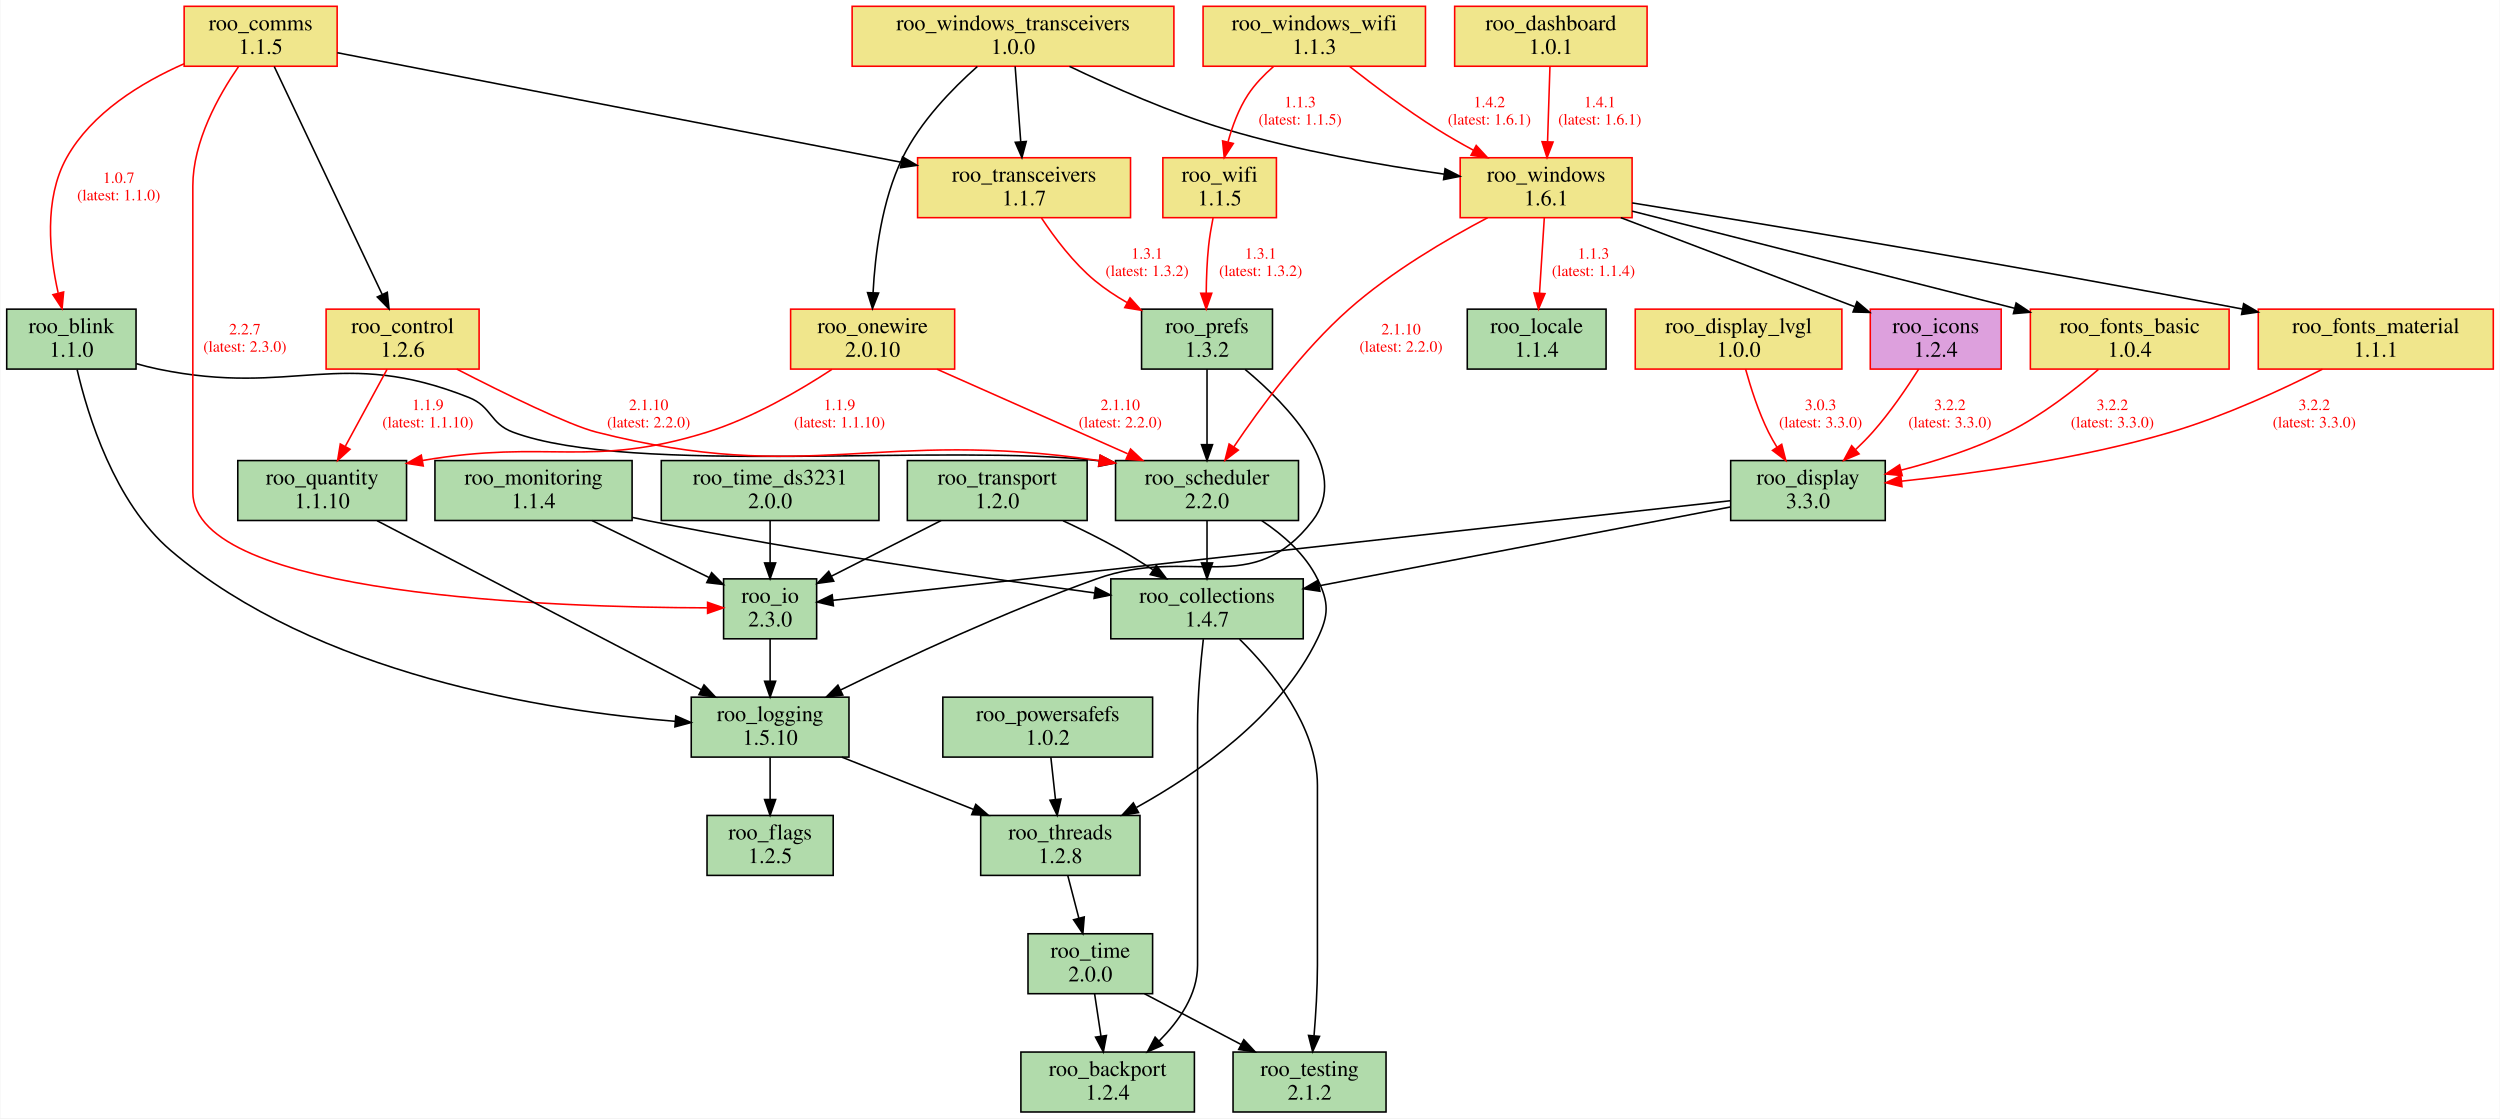
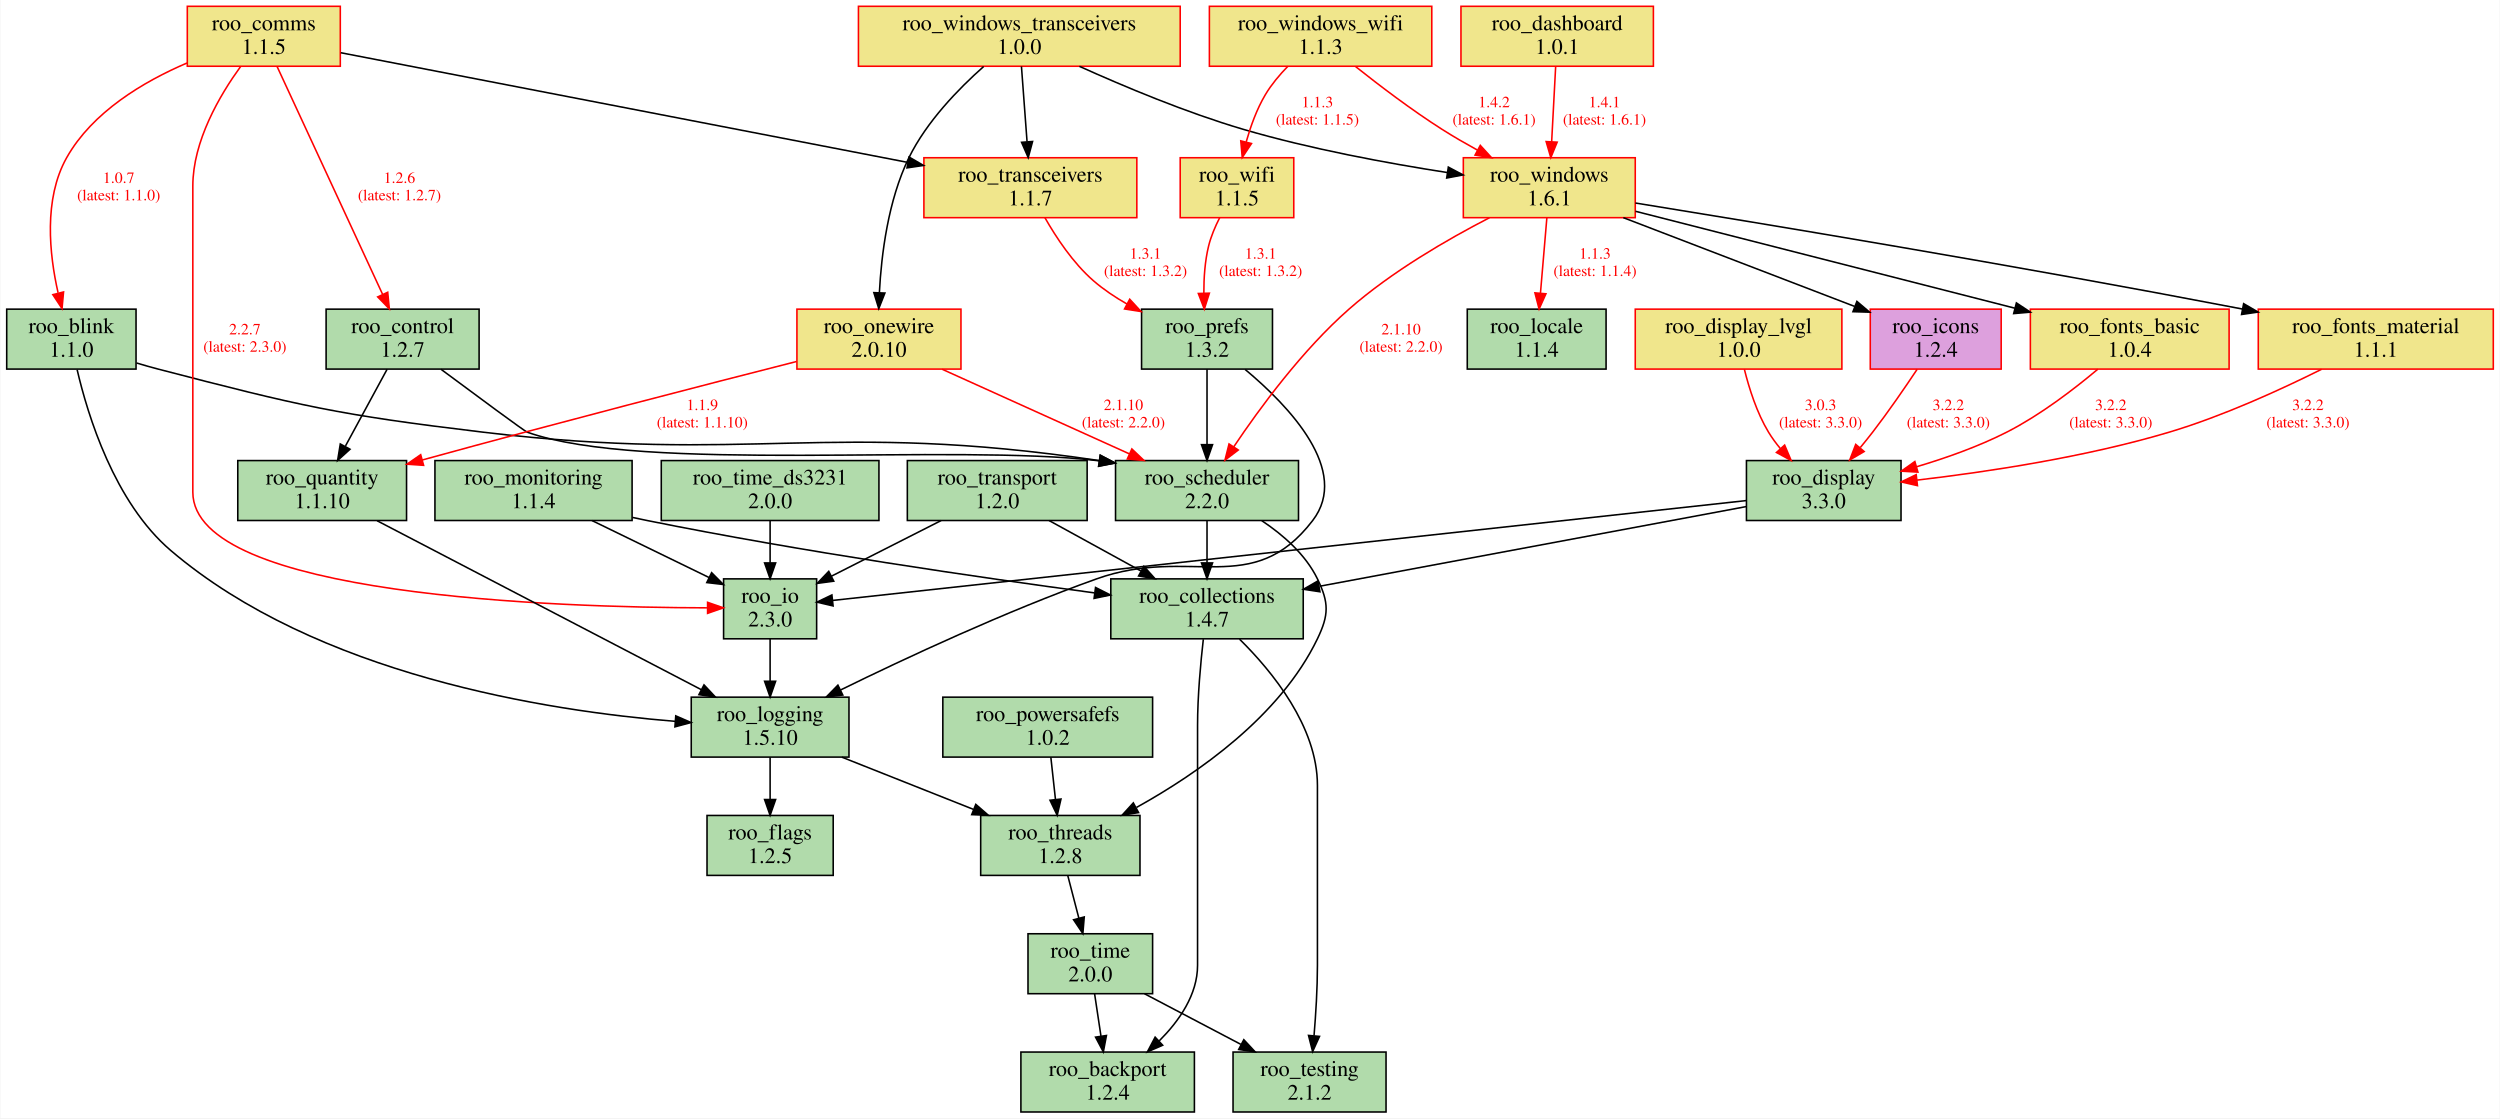
<svg xmlns="http://www.w3.org/2000/svg" width="1585pt" height="709pt" viewBox="0.00 0.00 1584.50 709.00">
  <g id="graph0" class="graph" transform="scale(1 1) rotate(0) translate(4 705)">
    <polygon fill="white" stroke="transparent" points="-4,4 -4,-705 1580.5,-705 1580.5,4 -4,4" />
    <g id="node1" class="node">
      <polygon fill="#b1dbab" stroke="black" points="753,-38 643,-38 643,0 753,0 753,-38" />
      <text text-anchor="middle" x="698" y="-22.8" font-family="Times,serif" font-size="14.00">roo_backport</text>
      <text text-anchor="middle" x="698" y="-7.8" font-family="Times,serif" font-size="14.00">1.2.4</text>
    </g>
    <g id="node2" class="node">
      <polygon fill="#b1dbab" stroke="black" points="82,-509 0,-509 0,-471 82,-471 82,-509" />
      <text text-anchor="middle" x="41" y="-493.8" font-family="Times,serif" font-size="14.00">roo_blink</text>
      <text text-anchor="middle" x="41" y="-478.8" font-family="Times,serif" font-size="14.00">1.1.0</text>
    </g>
    <g id="node15" class="node">
      <polygon fill="#b1dbab" stroke="black" points="534,-263 434,-263 434,-225 534,-225 534,-263" />
      <text text-anchor="middle" x="484" y="-247.8" font-family="Times,serif" font-size="14.00">roo_logging</text>
      <text text-anchor="middle" x="484" y="-232.8" font-family="Times,serif" font-size="14.00">1.5.10</text>
    </g>
    <g id="edge1" class="edge">
      <path fill="none" stroke="black" d="M44.66,-470.6C51.34,-441.87 68.24,-386.51 104,-356 196.39,-277.18 342.27,-254.29 423.79,-247.67" />
      <polygon fill="black" stroke="black" points="424.18,-251.15 433.88,-246.9 423.65,-244.17 424.18,-251.15" />
    </g>
    <g id="node21" class="node">
      <polygon fill="#b1dbab" stroke="black" points="819,-413 703,-413 703,-375 819,-375 819,-413" />
      <text text-anchor="middle" x="761" y="-397.8" font-family="Times,serif" font-size="14.00">roo_scheduler</text>
      <text text-anchor="middle" x="761" y="-382.8" font-family="Times,serif" font-size="14.00">2.2.0</text>
    </g>
    <g id="edge2" class="edge">
-       <path fill="none" stroke="black" d="M82.17,-474.42C86.8,-473.12 91.47,-471.93 96,-471 182.1,-453.21 211.3,-485.49 293,-453 307.71,-447.15 306.17,-436.53 321,-431 396.02,-403.01 597.19,-424.23 692.69,-412.83" />
-       <polygon fill="black" stroke="black" points="693.26,-416.29 702.69,-411.45 692.31,-409.35 693.26,-416.29" />
+       <path fill="none" stroke="black" d="M82.28,-474.88C86.89,-473.49 91.53,-472.16 96,-471 186.27,-447.56 209.39,-442.06 302,-431 471.96,-410.71 519.89,-438.71 692.75,-412.98" />
+       <polygon fill="black" stroke="black" points="693.34,-416.43 702.69,-411.46 692.28,-409.51 693.34,-416.43" />
    </g>
    <g id="node3" class="node">
      <polygon fill="#b1dbab" stroke="black" points="822,-338 700,-338 700,-300 822,-300 822,-338" />
      <text text-anchor="middle" x="761" y="-322.8" font-family="Times,serif" font-size="14.00">roo_collections</text>
      <text text-anchor="middle" x="761" y="-307.8" font-family="Times,serif" font-size="14.00">1.4.7</text>
    </g>
    <g id="edge4" class="edge">
      <path fill="none" stroke="black" d="M758.66,-299.73C756.98,-284.99 755,-263.69 755,-245 755,-245 755,-245 755,-93 755,-74.45 743.43,-57.8 730.71,-45.09" />
      <polygon fill="black" stroke="black" points="732.88,-42.33 723.17,-38.09 728.11,-47.46 732.88,-42.33" />
    </g>
    <g id="node22" class="node">
      <polygon fill="#b1dbab" stroke="black" points="874.5,-38 777.5,-38 777.5,0 874.5,0 874.5,-38" />
      <text text-anchor="middle" x="826" y="-22.8" font-family="Times,serif" font-size="14.00">roo_testing</text>
      <text text-anchor="middle" x="826" y="-7.8" font-family="Times,serif" font-size="14.00">2.1.2</text>
    </g>
    <g id="edge3" class="edge">
      <path fill="none" stroke="black" d="M781.62,-299.77C802.27,-279.41 831,-244.36 831,-207 831,-207 831,-207 831,-93 831,-78.27 829.97,-61.9 828.85,-48.4" />
      <polygon fill="black" stroke="black" points="832.32,-47.93 827.95,-38.28 825.35,-48.55 832.32,-47.93" />
    </g>
    <g id="node4" class="node">
-       <polygon fill="khaki" stroke="red" points="209.5,-701 112.5,-701 112.5,-663 209.5,-663 209.5,-701" />
-       <text text-anchor="middle" x="161" y="-685.8" font-family="Times,serif" font-size="14.00">roo_comms</text>
-       <text text-anchor="middle" x="161" y="-670.8" font-family="Times,serif" font-size="14.00">1.1.5</text>
+       <polygon fill="khaki" stroke="red" points="211.5,-701 114.5,-701 114.5,-663 211.5,-663 211.5,-701" />
+       <text text-anchor="middle" x="163" y="-685.8" font-family="Times,serif" font-size="14.00">roo_comms</text>
+       <text text-anchor="middle" x="163" y="-670.8" font-family="Times,serif" font-size="14.00">1.1.5</text>
    </g>
    <g id="edge5" class="edge">
-       <path fill="none" stroke="red" d="M112.49,-664.6C85.36,-652.65 53.89,-633.5 38,-605 23.39,-578.79 27.13,-543.65 32.61,-519.35" />
-       <polygon fill="red" stroke="red" points="36.09,-519.88 35.11,-509.34 29.3,-518.19 36.09,-519.88" />
+       <path fill="none" stroke="red" d="M114.36,-665.08C86.66,-653.22 54.31,-634 38,-605 23.29,-578.84 27.05,-543.7 32.57,-519.38" />
+       <polygon fill="red" stroke="red" points="36.04,-519.9 35.08,-509.35 29.25,-518.2 36.04,-519.9" />
      <text text-anchor="middle" x="71" y="-589" font-family="Times,serif" font-size="10.00" fill="red">1.0.7</text>
      <text text-anchor="middle" x="71" y="-578" font-family="Times,serif" font-size="10.00" fill="red">(latest: 1.1.0)</text>
    </g>
    <g id="node5" class="node">
-       <polygon fill="khaki" stroke="red" points="299.5,-509 202.5,-509 202.5,-471 299.5,-471 299.5,-509" />
+       <polygon fill="#b1dbab" stroke="black" points="299.5,-509 202.5,-509 202.5,-471 299.5,-471 299.5,-509" />
      <text text-anchor="middle" x="251" y="-493.8" font-family="Times,serif" font-size="14.00">roo_control</text>
-       <text text-anchor="middle" x="251" y="-478.8" font-family="Times,serif" font-size="14.00">1.2.6</text>
+       <text text-anchor="middle" x="251" y="-478.8" font-family="Times,serif" font-size="14.00">1.2.7</text>
    </g>
    <g id="edge6" class="edge">
-       <path fill="none" stroke="black" d="M169.63,-662.78C185.49,-629.3 219.35,-557.82 238,-518.44" />
-       <polygon fill="black" stroke="black" points="241.28,-519.7 242.4,-509.16 234.95,-516.7 241.28,-519.7" />
+       <path fill="none" stroke="red" d="M171.44,-662.78C186.94,-629.3 220.05,-557.82 238.29,-518.44" />
+       <polygon fill="red" stroke="red" points="241.56,-519.71 242.59,-509.16 235.21,-516.77 241.56,-519.71" />
+       <text text-anchor="middle" x="249" y="-589" font-family="Times,serif" font-size="10.00" fill="red">1.2.6</text>
+       <text text-anchor="middle" x="249" y="-578" font-family="Times,serif" font-size="10.00" fill="red">(latest: 1.2.7)</text>
    </g>
    <g id="node13" class="node">
      <polygon fill="#b1dbab" stroke="black" points="513.5,-338 454.5,-338 454.5,-300 513.5,-300 513.5,-338" />
      <text text-anchor="middle" x="484" y="-322.8" font-family="Times,serif" font-size="14.00">roo_io</text>
      <text text-anchor="middle" x="484" y="-307.8" font-family="Times,serif" font-size="14.00">2.3.0</text>
    </g>
    <g id="edge7" class="edge">
-       <path fill="none" stroke="red" d="M146.92,-662.69C134.38,-644.52 118,-615.35 118,-587 118,-587 118,-587 118,-393 118,-327.03 349.54,-319.82 444.3,-319.63" />
+       <path fill="none" stroke="red" d="M148.27,-662.79C135.14,-644.69 118,-615.59 118,-587 118,-587 118,-587 118,-393 118,-327.03 349.54,-319.82 444.3,-319.63" />
      <polygon fill="red" stroke="red" points="444.36,-323.13 454.36,-319.64 444.36,-316.13 444.36,-323.13" />
      <text text-anchor="middle" x="151" y="-493" font-family="Times,serif" font-size="10.00" fill="red">2.2.7</text>
      <text text-anchor="middle" x="151" y="-482" font-family="Times,serif" font-size="10.00" fill="red">(latest: 2.3.0)</text>
    </g>
    <g id="node26" class="node">
-       <polygon fill="khaki" stroke="red" points="712.5,-605 577.5,-605 577.5,-567 712.5,-567 712.5,-605" />
-       <text text-anchor="middle" x="645" y="-589.8" font-family="Times,serif" font-size="14.00">roo_transceivers</text>
-       <text text-anchor="middle" x="645" y="-574.8" font-family="Times,serif" font-size="14.00">1.1.7</text>
+       <polygon fill="khaki" stroke="red" points="716.5,-605 581.5,-605 581.5,-567 716.5,-567 716.5,-605" />
+       <text text-anchor="middle" x="649" y="-589.8" font-family="Times,serif" font-size="14.00">roo_transceivers</text>
+       <text text-anchor="middle" x="649" y="-574.8" font-family="Times,serif" font-size="14.00">1.1.7</text>
    </g>
    <g id="edge8" class="edge">
-       <path fill="none" stroke="black" d="M209.62,-671.56C293.61,-655.25 466.5,-621.67 567.31,-602.09" />
-       <polygon fill="black" stroke="black" points="567.99,-605.52 577.13,-600.18 566.65,-598.65 567.99,-605.52" />
+       <path fill="none" stroke="black" d="M211.82,-671.56C296.27,-655.22 470.24,-621.57 571.41,-602.01" />
+       <polygon fill="black" stroke="black" points="572.11,-605.44 581.27,-600.1 570.78,-598.56 572.11,-605.44" />
    </g>
    <g id="node20" class="node">
      <polygon fill="#b1dbab" stroke="black" points="253.5,-413 146.5,-413 146.5,-375 253.5,-375 253.5,-413" />
      <text text-anchor="middle" x="200" y="-397.8" font-family="Times,serif" font-size="14.00">roo_quantity</text>
      <text text-anchor="middle" x="200" y="-382.8" font-family="Times,serif" font-size="14.00">1.1.10</text>
    </g>
    <g id="edge9" class="edge">
-       <path fill="none" stroke="red" d="M241.17,-470.88C233.69,-457.09 223.27,-437.9 214.79,-422.26" />
-       <polygon fill="red" stroke="red" points="217.65,-420.19 209.8,-413.07 211.5,-423.53 217.65,-420.19" />
-       <text text-anchor="middle" x="267" y="-445" font-family="Times,serif" font-size="10.00" fill="red">1.1.9</text>
-       <text text-anchor="middle" x="267" y="-434" font-family="Times,serif" font-size="10.00" fill="red">(latest: 1.1.10)</text>
+       <path fill="none" stroke="black" d="M241.17,-470.88C233.69,-457.09 223.27,-437.9 214.79,-422.26" />
+       <polygon fill="black" stroke="black" points="217.65,-420.19 209.8,-413.07 211.5,-423.53 217.65,-420.19" />
    </g>
    <g id="edge10" class="edge">
-       <path fill="none" stroke="red" d="M285.34,-470.99C315.18,-455.68 356.32,-435.48 374,-431 508.97,-396.76 551.45,-433.86 692.79,-412.96" />
-       <polygon fill="red" stroke="red" points="693.34,-416.41 702.69,-411.43 692.27,-409.5 693.34,-416.41" />
-       <text text-anchor="middle" x="407" y="-445" font-family="Times,serif" font-size="10.00" fill="red">2.1.10</text>
-       <text text-anchor="middle" x="407" y="-434" font-family="Times,serif" font-size="10.00" fill="red">(latest: 2.2.0)</text>
+       <path fill="none" stroke="black" d="M275.32,-470.89C297.94,-454.08 328.4,-431.57 330,-431 403.56,-404.87 599.16,-424.07 692.62,-412.84" />
+       <polygon fill="black" stroke="black" points="693.27,-416.29 702.69,-411.45 692.31,-409.35 693.27,-416.29" />
    </g>
    <g id="node6" class="node">
-       <polygon fill="khaki" stroke="red" points="1040,-701 918,-701 918,-663 1040,-663 1040,-701" />
-       <text text-anchor="middle" x="979" y="-685.8" font-family="Times,serif" font-size="14.00">roo_dashboard</text>
-       <text text-anchor="middle" x="979" y="-670.8" font-family="Times,serif" font-size="14.00">1.0.1</text>
+       <polygon fill="khaki" stroke="red" points="1044,-701 922,-701 922,-663 1044,-663 1044,-701" />
+       <text text-anchor="middle" x="983" y="-685.8" font-family="Times,serif" font-size="14.00">roo_dashboard</text>
+       <text text-anchor="middle" x="983" y="-670.8" font-family="Times,serif" font-size="14.00">1.0.1</text>
    </g>
    <g id="node29" class="node">
-       <polygon fill="khaki" stroke="red" points="1030.5,-605 921.5,-605 921.5,-567 1030.5,-567 1030.5,-605" />
-       <text text-anchor="middle" x="976" y="-589.8" font-family="Times,serif" font-size="14.00">roo_windows</text>
-       <text text-anchor="middle" x="976" y="-574.8" font-family="Times,serif" font-size="14.00">1.6.1</text>
+       <polygon fill="khaki" stroke="red" points="1032.5,-605 923.5,-605 923.5,-567 1032.5,-567 1032.5,-605" />
+       <text text-anchor="middle" x="978" y="-589.8" font-family="Times,serif" font-size="14.00">roo_windows</text>
+       <text text-anchor="middle" x="978" y="-574.8" font-family="Times,serif" font-size="14.00">1.6.1</text>
    </g>
    <g id="edge11" class="edge">
-       <path fill="none" stroke="red" d="M978.42,-662.88C977.99,-649.35 977.39,-630.62 976.9,-615.15" />
-       <polygon fill="red" stroke="red" points="980.39,-614.95 976.58,-605.07 973.4,-615.18 980.39,-614.95" />
-       <text text-anchor="middle" x="1010" y="-637" font-family="Times,serif" font-size="10.00" fill="red">1.4.1</text>
-       <text text-anchor="middle" x="1010" y="-626" font-family="Times,serif" font-size="10.00" fill="red">(latest: 1.6.1)</text>
+       <path fill="none" stroke="red" d="M982.04,-662.88C981.32,-649.35 980.32,-630.62 979.5,-615.15" />
+       <polygon fill="red" stroke="red" points="982.99,-614.87 978.96,-605.07 976,-615.24 982.99,-614.87" />
+       <text text-anchor="middle" x="1013" y="-637" font-family="Times,serif" font-size="10.00" fill="red">1.4.1</text>
+       <text text-anchor="middle" x="1013" y="-626" font-family="Times,serif" font-size="10.00" fill="red">(latest: 1.6.1)</text>
    </g>
    <g id="node7" class="node">
-       <polygon fill="#b1dbab" stroke="black" points="1191,-413 1093,-413 1093,-375 1191,-375 1191,-413" />
-       <text text-anchor="middle" x="1142" y="-397.8" font-family="Times,serif" font-size="14.00">roo_display</text>
-       <text text-anchor="middle" x="1142" y="-382.8" font-family="Times,serif" font-size="14.00">3.3.0</text>
+       <polygon fill="#b1dbab" stroke="black" points="1201,-413 1103,-413 1103,-375 1201,-375 1201,-413" />
+       <text text-anchor="middle" x="1152" y="-397.8" font-family="Times,serif" font-size="14.00">roo_display</text>
+       <text text-anchor="middle" x="1152" y="-382.8" font-family="Times,serif" font-size="14.00">3.3.0</text>
    </g>
    <g id="edge12" class="edge">
-       <path fill="none" stroke="black" d="M1092.97,-383.61C1026.71,-370.91 908.13,-348.19 832.09,-333.62" />
-       <polygon fill="black" stroke="black" points="832.59,-330.15 822.11,-331.71 831.27,-337.03 832.59,-330.15" />
+       <path fill="none" stroke="black" d="M1102.88,-383.83C1034.66,-371.09 910.82,-347.97 832.4,-333.33" />
+       <polygon fill="black" stroke="black" points="832.6,-329.81 822.12,-331.41 831.31,-336.69 832.6,-329.81" />
    </g>
    <g id="edge13" class="edge">
-       <path fill="none" stroke="black" d="M1092.81,-387.54C967.53,-373.64 638.27,-337.12 523.86,-324.42" />
-       <polygon fill="black" stroke="black" points="524.11,-320.93 513.78,-323.3 523.34,-327.89 524.11,-320.93" />
+       <path fill="none" stroke="black" d="M1102.88,-387.63C976.07,-373.77 639.57,-337 523.79,-324.35" />
+       <polygon fill="black" stroke="black" points="523.93,-320.84 513.61,-323.24 523.17,-327.8 523.93,-320.84" />
    </g>
    <g id="node8" class="node">
      <polygon fill="khaki" stroke="red" points="1163.5,-509 1032.5,-509 1032.5,-471 1163.5,-471 1163.5,-509" />
      <text text-anchor="middle" x="1098" y="-493.8" font-family="Times,serif" font-size="14.00">roo_display_lvgl</text>
      <text text-anchor="middle" x="1098" y="-478.8" font-family="Times,serif" font-size="14.00">1.0.0</text>
    </g>
    <g id="edge14" class="edge">
-       <path fill="none" stroke="red" d="M1102.45,-470.96C1105.69,-459.24 1110.63,-443.81 1117,-431 1118.57,-427.84 1120.4,-424.64 1122.33,-421.52" />
-       <polygon fill="red" stroke="red" points="1125.34,-423.32 1127.95,-413.05 1119.51,-419.45 1125.34,-423.32" />
+       <path fill="none" stroke="red" d="M1101.69,-470.84C1104.65,-458.93 1109.54,-443.33 1117,-431 1119.18,-427.39 1121.79,-423.86 1124.58,-420.51" />
+       <polygon fill="red" stroke="red" points="1127.21,-422.82 1131.33,-413.06 1122.02,-418.12 1127.21,-422.82" />
      <text text-anchor="middle" x="1150" y="-445" font-family="Times,serif" font-size="10.00" fill="red">3.0.3</text>
      <text text-anchor="middle" x="1150" y="-434" font-family="Times,serif" font-size="10.00" fill="red">(latest: 3.3.0)</text>
    </g>
    <g id="node9" class="node">
      <polygon fill="#b1dbab" stroke="black" points="524,-188 444,-188 444,-150 524,-150 524,-188" />
      <text text-anchor="middle" x="484" y="-172.8" font-family="Times,serif" font-size="14.00">roo_flags</text>
      <text text-anchor="middle" x="484" y="-157.8" font-family="Times,serif" font-size="14.00">1.2.5</text>
    </g>
    <g id="node10" class="node">
      <polygon fill="khaki" stroke="red" points="1409,-509 1283,-509 1283,-471 1409,-471 1409,-509" />
      <text text-anchor="middle" x="1346" y="-493.8" font-family="Times,serif" font-size="14.00">roo_fonts_basic</text>
      <text text-anchor="middle" x="1346" y="-478.8" font-family="Times,serif" font-size="14.00">1.0.4</text>
    </g>
    <g id="edge15" class="edge">
-       <path fill="none" stroke="red" d="M1326.14,-470.76C1311.35,-458.02 1290.14,-441.5 1269,-431 1247.82,-420.48 1223.08,-412.59 1201.09,-406.92" />
-       <polygon fill="red" stroke="red" points="1201.75,-403.48 1191.2,-404.47 1200.06,-410.28 1201.75,-403.48" />
-       <text text-anchor="middle" x="1335" y="-445" font-family="Times,serif" font-size="10.00" fill="red">3.2.2</text>
-       <text text-anchor="middle" x="1335" y="-434" font-family="Times,serif" font-size="10.00" fill="red">(latest: 3.3.0)</text>
+       <path fill="none" stroke="red" d="M1325.76,-470.93C1310.72,-458.28 1289.21,-441.78 1268,-431 1250.15,-421.93 1229.58,-414.64 1210.77,-409.05" />
+       <polygon fill="red" stroke="red" points="1211.7,-405.67 1201.12,-406.28 1209.77,-412.4 1211.7,-405.67" />
+       <text text-anchor="middle" x="1334" y="-445" font-family="Times,serif" font-size="10.00" fill="red">3.2.2</text>
+       <text text-anchor="middle" x="1334" y="-434" font-family="Times,serif" font-size="10.00" fill="red">(latest: 3.3.0)</text>
    </g>
    <g id="node11" class="node">
      <polygon fill="khaki" stroke="red" points="1576.5,-509 1427.5,-509 1427.5,-471 1576.5,-471 1576.5,-509" />
      <text text-anchor="middle" x="1502" y="-493.8" font-family="Times,serif" font-size="14.00">roo_fonts_material</text>
      <text text-anchor="middle" x="1502" y="-478.8" font-family="Times,serif" font-size="14.00">1.1.1</text>
    </g>
    <g id="edge16" class="edge">
-       <path fill="none" stroke="red" d="M1468.18,-470.93C1442.48,-457.94 1405.89,-441.02 1372,-431 1315.31,-414.24 1248.32,-404.88 1201.3,-399.93" />
-       <polygon fill="red" stroke="red" points="1201.59,-396.45 1191.29,-398.92 1200.88,-403.41 1201.59,-396.45" />
-       <text text-anchor="middle" x="1463" y="-445" font-family="Times,serif" font-size="10.00" fill="red">3.2.2</text>
-       <text text-anchor="middle" x="1463" y="-434" font-family="Times,serif" font-size="10.00" fill="red">(latest: 3.3.0)</text>
+       <path fill="none" stroke="red" d="M1467.61,-470.88C1441.71,-457.95 1404.96,-441.13 1371,-431 1318.08,-415.21 1255.76,-405.82 1211.16,-400.61" />
+       <polygon fill="red" stroke="red" points="1211.41,-397.11 1201.08,-399.47 1210.62,-404.07 1211.41,-397.11" />
+       <text text-anchor="middle" x="1459" y="-445" font-family="Times,serif" font-size="10.00" fill="red">3.2.2</text>
+       <text text-anchor="middle" x="1459" y="-434" font-family="Times,serif" font-size="10.00" fill="red">(latest: 3.3.0)</text>
    </g>
    <g id="node12" class="node">
      <polygon fill="plum" stroke="red" points="1264.5,-509 1181.5,-509 1181.5,-471 1264.5,-471 1264.5,-509" />
      <text text-anchor="middle" x="1223" y="-493.8" font-family="Times,serif" font-size="14.00">roo_icons</text>
      <text text-anchor="middle" x="1223" y="-478.8" font-family="Times,serif" font-size="14.00">1.2.4</text>
    </g>
    <g id="edge17" class="edge">
-       <path fill="none" stroke="red" d="M1212.16,-470.91C1204.65,-459.02 1194.06,-443.43 1183,-431 1179.71,-427.3 1176.06,-423.61 1172.32,-420.09" />
-       <polygon fill="red" stroke="red" points="1174.4,-417.24 1164.64,-413.12 1169.69,-422.43 1174.4,-417.24" />
-       <text text-anchor="middle" x="1232" y="-445" font-family="Times,serif" font-size="10.00" fill="red">3.2.2</text>
-       <text text-anchor="middle" x="1232" y="-434" font-family="Times,serif" font-size="10.00" fill="red">(latest: 3.3.0)</text>
+       <path fill="none" stroke="red" d="M1211.23,-470.88C1203.5,-459.26 1193.01,-443.98 1183,-431 1180.52,-427.79 1177.85,-424.48 1175.15,-421.23" />
+       <polygon fill="red" stroke="red" points="1177.62,-418.73 1168.48,-413.37 1172.28,-423.26 1177.62,-418.73" />
+       <text text-anchor="middle" x="1231" y="-445" font-family="Times,serif" font-size="10.00" fill="red">3.2.2</text>
+       <text text-anchor="middle" x="1231" y="-434" font-family="Times,serif" font-size="10.00" fill="red">(latest: 3.3.0)</text>
    </g>
    <g id="edge18" class="edge">
      <path fill="none" stroke="black" d="M484,-299.96C484,-291.88 484,-282.18 484,-273.18" />
      <polygon fill="black" stroke="black" points="487.5,-273.09 484,-263.09 480.5,-273.09 487.5,-273.09" />
    </g>
    <g id="node14" class="node">
      <polygon fill="#b1dbab" stroke="black" points="1014,-509 926,-509 926,-471 1014,-471 1014,-509" />
      <text text-anchor="middle" x="970" y="-493.8" font-family="Times,serif" font-size="14.00">roo_locale</text>
      <text text-anchor="middle" x="970" y="-478.8" font-family="Times,serif" font-size="14.00">1.1.4</text>
    </g>
    <g id="edge19" class="edge">
      <path fill="none" stroke="black" d="M484,-224.96C484,-216.88 484,-207.18 484,-198.18" />
      <polygon fill="black" stroke="black" points="487.5,-198.09 484,-188.09 480.5,-198.09 487.5,-198.09" />
    </g>
    <g id="node23" class="node">
      <polygon fill="#b1dbab" stroke="black" points="718.5,-188 617.5,-188 617.5,-150 718.5,-150 718.5,-188" />
      <text text-anchor="middle" x="668" y="-172.8" font-family="Times,serif" font-size="14.00">roo_threads</text>
      <text text-anchor="middle" x="668" y="-157.8" font-family="Times,serif" font-size="14.00">1.2.8</text>
    </g>
    <g id="edge20" class="edge">
      <path fill="none" stroke="black" d="M529.48,-224.96C554.7,-214.95 586.23,-202.44 612.84,-191.88" />
      <polygon fill="black" stroke="black" points="614.4,-195.03 622.4,-188.09 611.82,-188.52 614.4,-195.03" />
    </g>
    <g id="node16" class="node">
      <polygon fill="#b1dbab" stroke="black" points="396.5,-413 271.5,-413 271.5,-375 396.5,-375 396.5,-413" />
      <text text-anchor="middle" x="334" y="-397.8" font-family="Times,serif" font-size="14.00">roo_monitoring</text>
      <text text-anchor="middle" x="334" y="-382.8" font-family="Times,serif" font-size="14.00">1.1.4</text>
    </g>
    <g id="edge21" class="edge">
      <path fill="none" stroke="black" d="M396.75,-376.95C399.87,-376.27 402.97,-375.61 406,-375 503.6,-355.28 617.53,-338.77 689.47,-329.13" />
      <polygon fill="black" stroke="black" points="690.32,-332.55 699.77,-327.76 689.39,-325.61 690.32,-332.55" />
    </g>
    <g id="edge22" class="edge">
      <path fill="none" stroke="black" d="M371.08,-374.96C393.65,-363.97 422.44,-349.96 445.3,-338.84" />
      <polygon fill="black" stroke="black" points="446.92,-341.94 454.38,-334.42 443.85,-335.65 446.92,-341.94" />
    </g>
    <g id="node17" class="node">
-       <polygon fill="khaki" stroke="red" points="601,-509 497,-509 497,-471 601,-471 601,-509" />
-       <text text-anchor="middle" x="549" y="-493.8" font-family="Times,serif" font-size="14.00">roo_onewire</text>
-       <text text-anchor="middle" x="549" y="-478.8" font-family="Times,serif" font-size="14.00">2.0.10</text>
+       <polygon fill="khaki" stroke="red" points="605,-509 501,-509 501,-471 605,-471 605,-509" />
+       <text text-anchor="middle" x="553" y="-493.8" font-family="Times,serif" font-size="14.00">roo_onewire</text>
+       <text text-anchor="middle" x="553" y="-478.8" font-family="Times,serif" font-size="14.00">2.0.10</text>
    </g>
    <g id="edge24" class="edge">
-       <path fill="none" stroke="red" d="M523.16,-470.8C502.69,-457.39 472.83,-439.97 444,-431 369.42,-407.8 343.81,-426.78 263.67,-413.06" />
-       <polygon fill="red" stroke="red" points="264.09,-409.58 253.62,-411.22 262.83,-416.47 264.09,-409.58" />
-       <text text-anchor="middle" x="528" y="-445" font-family="Times,serif" font-size="10.00" fill="red">1.1.9</text>
-       <text text-anchor="middle" x="528" y="-434" font-family="Times,serif" font-size="10.00" fill="red">(latest: 1.1.10)</text>
+       <path fill="none" stroke="red" d="M500.85,-475.83C444.57,-461.52 352.1,-437.72 263.42,-413.36" />
+       <polygon fill="red" stroke="red" points="264.31,-409.98 253.74,-410.7 262.46,-416.73 264.31,-409.98" />
+       <text text-anchor="middle" x="441" y="-445" font-family="Times,serif" font-size="10.00" fill="red">1.1.9</text>
+       <text text-anchor="middle" x="441" y="-434" font-family="Times,serif" font-size="10.00" fill="red">(latest: 1.1.10)</text>
    </g>
    <g id="edge23" class="edge">
-       <path fill="none" stroke="red" d="M589.88,-470.88C624.34,-455.6 673.79,-433.67 710.68,-417.31" />
-       <polygon fill="red" stroke="red" points="712.53,-420.32 720.25,-413.07 709.69,-413.92 712.53,-420.32" />
-       <text text-anchor="middle" x="706" y="-445" font-family="Times,serif" font-size="10.00" fill="red">2.1.10</text>
-       <text text-anchor="middle" x="706" y="-434" font-family="Times,serif" font-size="10.00" fill="red">(latest: 2.2.0)</text>
+       <path fill="none" stroke="red" d="M593.1,-470.88C626.92,-455.6 675.44,-433.67 711.63,-417.31" />
+       <polygon fill="red" stroke="red" points="713.35,-420.38 721.02,-413.07 710.46,-414 713.35,-420.38" />
+       <text text-anchor="middle" x="708" y="-445" font-family="Times,serif" font-size="10.00" fill="red">2.1.10</text>
+       <text text-anchor="middle" x="708" y="-434" font-family="Times,serif" font-size="10.00" fill="red">(latest: 2.2.0)</text>
    </g>
    <g id="node18" class="node">
      <polygon fill="#b1dbab" stroke="black" points="726.5,-263 593.5,-263 593.5,-225 726.5,-225 726.5,-263" />
      <text text-anchor="middle" x="660" y="-247.8" font-family="Times,serif" font-size="14.00">roo_powersafefs</text>
      <text text-anchor="middle" x="660" y="-232.8" font-family="Times,serif" font-size="14.00">1.0.2</text>
    </g>
    <g id="edge25" class="edge">
      <path fill="none" stroke="black" d="M661.98,-224.96C662.86,-216.88 663.93,-207.18 664.91,-198.18" />
      <polygon fill="black" stroke="black" points="668.41,-198.41 666.02,-188.09 661.45,-197.65 668.41,-198.41" />
    </g>
    <g id="node19" class="node">
      <polygon fill="#b1dbab" stroke="black" points="802.5,-509 719.5,-509 719.5,-471 802.5,-471 802.5,-509" />
      <text text-anchor="middle" x="761" y="-493.8" font-family="Times,serif" font-size="14.00">roo_prefs</text>
      <text text-anchor="middle" x="761" y="-478.8" font-family="Times,serif" font-size="14.00">1.3.2</text>
    </g>
    <g id="edge26" class="edge">
      <path fill="none" stroke="black" d="M785.18,-470.76C813.06,-447.51 852.15,-406.53 828,-375 789.65,-324.92 750.4,-359.21 691,-338 633.57,-317.49 569.91,-287.78 528.55,-267.5" />
      <polygon fill="black" stroke="black" points="530.08,-264.35 519.56,-263.06 526.98,-270.63 530.08,-264.35" />
    </g>
    <g id="edge27" class="edge">
      <path fill="none" stroke="black" d="M761,-470.88C761,-457.35 761,-438.62 761,-423.15" />
      <polygon fill="black" stroke="black" points="764.5,-423.07 761,-413.07 757.5,-423.07 764.5,-423.07" />
    </g>
    <g id="edge28" class="edge">
      <path fill="none" stroke="black" d="M234.82,-374.85C286.6,-347.87 383.81,-297.21 440.3,-267.78" />
      <polygon fill="black" stroke="black" points="442.09,-270.79 449.34,-263.06 438.85,-264.58 442.09,-270.79" />
    </g>
    <g id="edge29" class="edge">
      <path fill="none" stroke="black" d="M761,-374.96C761,-366.88 761,-357.18 761,-348.18" />
      <polygon fill="black" stroke="black" points="764.5,-348.09 761,-338.09 757.5,-348.09 764.5,-348.09" />
    </g>
    <g id="edge30" class="edge">
      <path fill="none" stroke="black" d="M795.71,-374.9C809.34,-365.82 823.5,-353.43 831,-338 838.38,-322.81 838.33,-315.22 831,-300 807.37,-250.94 755.23,-214.65 716.24,-193.06" />
      <polygon fill="black" stroke="black" points="717.6,-189.81 707.14,-188.15 714.28,-195.98 717.6,-189.81" />
    </g>
    <g id="node24" class="node">
      <polygon fill="#b1dbab" stroke="black" points="726.5,-113 647.5,-113 647.5,-75 726.5,-75 726.5,-113" />
      <text text-anchor="middle" x="687" y="-97.8" font-family="Times,serif" font-size="14.00">roo_time</text>
      <text text-anchor="middle" x="687" y="-82.8" font-family="Times,serif" font-size="14.00">2.0.0</text>
    </g>
    <g id="edge31" class="edge">
      <path fill="none" stroke="black" d="M672.7,-149.96C674.82,-141.8 677.38,-131.97 679.74,-122.89" />
      <polygon fill="black" stroke="black" points="683.16,-123.65 682.29,-113.09 676.39,-121.89 683.16,-123.65" />
    </g>
    <g id="edge33" class="edge">
      <path fill="none" stroke="black" d="M689.72,-74.96C690.94,-66.88 692.4,-57.18 693.75,-48.18" />
      <polygon fill="black" stroke="black" points="697.24,-48.5 695.27,-38.09 690.32,-47.46 697.24,-48.5" />
    </g>
    <g id="edge32" class="edge">
      <path fill="none" stroke="black" d="M721.36,-74.96C739.82,-65.26 762.77,-53.21 782.47,-42.86" />
      <polygon fill="black" stroke="black" points="784.33,-45.84 791.55,-38.09 781.07,-39.64 784.33,-45.84" />
    </g>
    <g id="node25" class="node">
      <polygon fill="#b1dbab" stroke="black" points="553,-413 415,-413 415,-375 553,-375 553,-413" />
      <text text-anchor="middle" x="484" y="-397.8" font-family="Times,serif" font-size="14.00">roo_time_ds3231</text>
      <text text-anchor="middle" x="484" y="-382.8" font-family="Times,serif" font-size="14.00">2.0.0</text>
    </g>
    <g id="edge34" class="edge">
      <path fill="none" stroke="black" d="M484,-374.96C484,-366.88 484,-357.18 484,-348.18" />
      <polygon fill="black" stroke="black" points="487.5,-348.09 484,-338.09 480.5,-348.09 487.5,-348.09" />
    </g>
    <g id="edge35" class="edge">
-       <path fill="none" stroke="red" d="M656.05,-566.8C664.25,-554.41 676.34,-538.28 690,-527 696.14,-521.93 703.12,-517.31 710.25,-513.21" />
-       <polygon fill="red" stroke="red" points="712.19,-516.14 719.3,-508.29 708.84,-509.99 712.19,-516.14" />
-       <text text-anchor="middle" x="723" y="-541" font-family="Times,serif" font-size="10.00" fill="red">1.3.1</text>
-       <text text-anchor="middle" x="723" y="-530" font-family="Times,serif" font-size="10.00" fill="red">(latest: 1.3.2)</text>
+       <path fill="none" stroke="red" d="M658.23,-566.98C665.32,-554.52 676.07,-538.23 689,-527 695.37,-521.47 702.74,-516.54 710.28,-512.24" />
+       <polygon fill="red" stroke="red" points="712,-515.29 719.17,-507.49 708.7,-509.12 712,-515.29" />
+       <text text-anchor="middle" x="722" y="-541" font-family="Times,serif" font-size="10.00" fill="red">1.3.1</text>
+       <text text-anchor="middle" x="722" y="-530" font-family="Times,serif" font-size="10.00" fill="red">(latest: 1.3.2)</text>
    </g>
    <g id="node27" class="node">
      <polygon fill="#b1dbab" stroke="black" points="685,-413 571,-413 571,-375 685,-375 685,-413" />
      <text text-anchor="middle" x="628" y="-397.8" font-family="Times,serif" font-size="14.00">roo_transport</text>
      <text text-anchor="middle" x="628" y="-382.8" font-family="Times,serif" font-size="14.00">1.2.0</text>
    </g>
    <g id="edge36" class="edge">
-       <path fill="none" stroke="black" d="M669.72,-374.85C681.32,-369.44 693.8,-363.27 705,-357 712.15,-353 719.59,-348.4 726.64,-343.84" />
-       <polygon fill="black" stroke="black" points="728.87,-346.56 735.28,-338.13 725.01,-340.72 728.87,-346.56" />
+       <path fill="none" stroke="black" d="M660.88,-374.96C678.46,-365.3 700.3,-353.32 719.09,-343" />
+       <polygon fill="black" stroke="black" points="720.96,-345.97 728.04,-338.09 717.59,-339.83 720.96,-345.97" />
    </g>
    <g id="edge37" class="edge">
      <path fill="none" stroke="black" d="M592.4,-374.96C571.27,-364.24 544.46,-350.65 522.79,-339.66" />
      <polygon fill="black" stroke="black" points="524.35,-336.53 513.85,-335.13 521.18,-342.77 524.35,-336.53" />
    </g>
    <g id="node28" class="node">
-       <polygon fill="khaki" stroke="red" points="805,-605 733,-605 733,-567 805,-567 805,-605" />
-       <text text-anchor="middle" x="769" y="-589.8" font-family="Times,serif" font-size="14.00">roo_wifi</text>
-       <text text-anchor="middle" x="769" y="-574.8" font-family="Times,serif" font-size="14.00">1.1.5</text>
+       <polygon fill="khaki" stroke="red" points="816,-605 744,-605 744,-567 816,-567 816,-605" />
+       <text text-anchor="middle" x="780" y="-589.8" font-family="Times,serif" font-size="14.00">roo_wifi</text>
+       <text text-anchor="middle" x="780" y="-574.8" font-family="Times,serif" font-size="14.00">1.1.5</text>
    </g>
    <g id="edge38" class="edge">
-       <path fill="none" stroke="red" d="M764.82,-566.78C763.69,-561.11 762.61,-554.83 762,-549 760.98,-539.32 760.59,-528.69 760.5,-519.19" />
-       <polygon fill="red" stroke="red" points="764,-519.08 760.5,-509.08 757,-519.07 764,-519.08" />
+       <path fill="none" stroke="red" d="M769,-566.92C766.17,-561.37 763.5,-555.11 762,-549 759.67,-539.48 758.96,-528.81 758.99,-519.24" />
+       <polygon fill="red" stroke="red" points="762.49,-519.13 759.28,-509.03 755.49,-518.93 762.49,-519.13" />
      <text text-anchor="middle" x="795" y="-541" font-family="Times,serif" font-size="10.00" fill="red">1.3.1</text>
      <text text-anchor="middle" x="795" y="-530" font-family="Times,serif" font-size="10.00" fill="red">(latest: 1.3.2)</text>
    </g>
    <g id="edge39" class="edge">
-       <path fill="none" stroke="black" d="M1030.59,-571.13C1094.82,-554.81 1201.69,-527.66 1272.99,-509.55" />
-       <polygon fill="black" stroke="black" points="1273.98,-512.91 1282.81,-507.05 1272.25,-506.13 1273.98,-512.91" />
+       <path fill="none" stroke="black" d="M1032.7,-571.03C1096.57,-554.71 1202.47,-527.66 1273.23,-509.59" />
+       <polygon fill="black" stroke="black" points="1274.15,-512.96 1282.98,-507.1 1272.42,-506.18 1274.15,-512.96" />
    </g>
    <g id="edge40" class="edge">
-       <path fill="none" stroke="black" d="M1030.57,-576.35C1112.28,-563.24 1271.5,-537.07 1417.35,-509.09" />
-       <polygon fill="black" stroke="black" points="1418.22,-512.48 1427.38,-507.16 1416.9,-505.61 1418.22,-512.48" />
+       <path fill="none" stroke="black" d="M1032.66,-576.28C1114.11,-563.13 1272.36,-536.97 1417.4,-509.08" />
+       <polygon fill="black" stroke="black" points="1418.22,-512.48 1427.38,-507.15 1416.89,-505.61 1418.22,-512.48" />
    </g>
    <g id="edge42" class="edge">
-       <path fill="none" stroke="black" d="M1023.33,-566.99C1065.79,-550.83 1127.94,-527.18 1171.6,-510.56" />
-       <polygon fill="black" stroke="black" points="1173.07,-513.75 1181.17,-506.92 1170.58,-507.2 1173.07,-513.75" />
+       <path fill="none" stroke="black" d="M1024.95,-566.99C1066.93,-550.88 1128.34,-527.32 1171.62,-510.71" />
+       <polygon fill="black" stroke="black" points="1173.03,-513.92 1181.11,-507.07 1170.52,-507.39 1173.03,-513.92" />
    </g>
    <g id="edge41" class="edge">
-       <path fill="none" stroke="red" d="M974.84,-566.88C973.98,-553.35 972.78,-534.62 971.8,-519.15" />
-       <polygon fill="red" stroke="red" points="975.28,-518.83 971.15,-509.07 968.3,-519.27 975.28,-518.83" />
-       <text text-anchor="middle" x="1006" y="-541" font-family="Times,serif" font-size="10.00" fill="red">1.1.3</text>
-       <text text-anchor="middle" x="1006" y="-530" font-family="Times,serif" font-size="10.00" fill="red">(latest: 1.1.4)</text>
+       <path fill="none" stroke="red" d="M976.46,-566.88C975.31,-553.35 973.71,-534.62 972.4,-519.15" />
+       <polygon fill="red" stroke="red" points="975.87,-518.74 971.54,-509.07 968.9,-519.33 975.87,-518.74" />
+       <text text-anchor="middle" x="1007" y="-541" font-family="Times,serif" font-size="10.00" fill="red">1.1.3</text>
+       <text text-anchor="middle" x="1007" y="-530" font-family="Times,serif" font-size="10.00" fill="red">(latest: 1.1.4)</text>
    </g>
    <g id="edge43" class="edge">
-       <path fill="none" stroke="red" d="M938.95,-566.99C912.77,-553.23 877.72,-532.65 851,-509 821.57,-482.96 794.61,-446.37 778.03,-421.73" />
-       <polygon fill="red" stroke="red" points="780.84,-419.64 772.4,-413.23 775.01,-423.5 780.84,-419.64" />
+       <path fill="none" stroke="red" d="M940.05,-566.95C913.47,-553.25 878.02,-532.74 851,-509 821.48,-483.06 794.54,-446.45 777.99,-421.78" />
+       <polygon fill="red" stroke="red" points="780.8,-419.69 772.37,-413.27 774.96,-423.54 780.8,-419.69" />
      <text text-anchor="middle" x="884" y="-493" font-family="Times,serif" font-size="10.00" fill="red">2.1.10</text>
      <text text-anchor="middle" x="884" y="-482" font-family="Times,serif" font-size="10.00" fill="red">(latest: 2.2.0)</text>
    </g>
    <g id="node30" class="node">
-       <polygon fill="khaki" stroke="red" points="740,-701 536,-701 536,-663 740,-663 740,-701" />
-       <text text-anchor="middle" x="638" y="-685.8" font-family="Times,serif" font-size="14.00">roo_windows_transceivers</text>
-       <text text-anchor="middle" x="638" y="-670.8" font-family="Times,serif" font-size="14.00">1.0.0</text>
+       <polygon fill="khaki" stroke="red" points="744,-701 540,-701 540,-663 744,-663 744,-701" />
+       <text text-anchor="middle" x="642" y="-685.8" font-family="Times,serif" font-size="14.00">roo_windows_transceivers</text>
+       <text text-anchor="middle" x="642" y="-670.8" font-family="Times,serif" font-size="14.00">1.0.0</text>
    </g>
    <g id="edge44" class="edge">
-       <path fill="none" stroke="black" d="M615.38,-662.82C599.5,-648.76 579.19,-627.88 568,-605 554.78,-577.96 550.53,-543.46 549.28,-519.53" />
-       <polygon fill="black" stroke="black" points="552.77,-519.21 548.89,-509.35 545.77,-519.47 552.77,-519.21" />
+       <path fill="none" stroke="black" d="M619.38,-662.82C603.5,-648.76 583.19,-627.88 572,-605 558.78,-577.96 554.53,-543.46 553.28,-519.53" />
+       <polygon fill="black" stroke="black" points="556.77,-519.21 552.89,-509.35 549.77,-519.47 556.77,-519.21" />
    </g>
    <g id="edge45" class="edge">
-       <path fill="none" stroke="black" d="M639.35,-662.88C640.36,-649.35 641.75,-630.62 642.9,-615.15" />
-       <polygon fill="black" stroke="black" points="646.4,-615.3 643.65,-605.07 639.42,-614.78 646.4,-615.3" />
+       <path fill="none" stroke="black" d="M643.35,-662.88C644.36,-649.35 645.75,-630.62 646.9,-615.15" />
+       <polygon fill="black" stroke="black" points="650.4,-615.3 647.65,-605.07 643.42,-614.78 650.4,-615.3" />
    </g>
    <g id="edge46" class="edge">
-       <path fill="none" stroke="black" d="M673.82,-662.91C700.56,-650.09 738.3,-633.38 773,-623 818.36,-609.43 871.05,-600.27 911.38,-594.59" />
-       <polygon fill="black" stroke="black" points="911.93,-598.05 921.36,-593.22 910.97,-591.11 911.93,-598.05" />
+       <path fill="none" stroke="black" d="M680.11,-662.94C708.28,-650.22 747.85,-633.62 784,-623 826.39,-610.55 875.31,-601.51 913.42,-595.6" />
+       <polygon fill="black" stroke="black" points="914,-599.05 923.36,-594.09 912.95,-592.13 914,-599.05" />
    </g>
    <g id="node31" class="node">
-       <polygon fill="khaki" stroke="red" points="899.5,-701 758.5,-701 758.5,-663 899.5,-663 899.5,-701" />
-       <text text-anchor="middle" x="829" y="-685.8" font-family="Times,serif" font-size="14.00">roo_windows_wifi</text>
-       <text text-anchor="middle" x="829" y="-670.8" font-family="Times,serif" font-size="14.00">1.1.3</text>
+       <polygon fill="khaki" stroke="red" points="903.5,-701 762.5,-701 762.5,-663 903.5,-663 903.5,-701" />
+       <text text-anchor="middle" x="833" y="-685.8" font-family="Times,serif" font-size="14.00">roo_windows_wifi</text>
+       <text text-anchor="middle" x="833" y="-670.8" font-family="Times,serif" font-size="14.00">1.1.3</text>
    </g>
    <g id="edge47" class="edge">
-       <path fill="none" stroke="red" d="M803.16,-662.83C797.19,-657.64 791.33,-651.58 787,-645 781.11,-636.04 777.06,-625.05 774.32,-615.05" />
-       <polygon fill="red" stroke="red" points="777.67,-614.02 771.91,-605.12 770.86,-615.67 777.67,-614.02" />
-       <text text-anchor="middle" x="820" y="-637" font-family="Times,serif" font-size="10.00" fill="red">1.1.3</text>
-       <text text-anchor="middle" x="820" y="-626" font-family="Times,serif" font-size="10.00" fill="red">(latest: 1.1.5)</text>
+       <path fill="none" stroke="red" d="M812.26,-662.98C807.04,-657.62 801.83,-651.44 798,-645 792.56,-635.85 788.62,-624.9 785.83,-614.99" />
+       <polygon fill="red" stroke="red" points="789.19,-613.99 783.33,-605.16 782.4,-615.71 789.19,-613.99" />
+       <text text-anchor="middle" x="831" y="-637" font-family="Times,serif" font-size="10.00" fill="red">1.1.3</text>
+       <text text-anchor="middle" x="831" y="-626" font-family="Times,serif" font-size="10.00" fill="red">(latest: 1.1.5)</text>
    </g>
    <g id="edge48" class="edge">
-       <path fill="none" stroke="red" d="M851.53,-662.75C866.76,-650.8 887.56,-635.19 907,-623 914.24,-618.46 922.11,-613.96 929.87,-609.77" />
-       <polygon fill="red" stroke="red" points="931.67,-612.78 938.87,-605 928.39,-606.59 931.67,-612.78" />
-       <text text-anchor="middle" x="940" y="-637" font-family="Times,serif" font-size="10.00" fill="red">1.4.2</text>
-       <text text-anchor="middle" x="940" y="-626" font-family="Times,serif" font-size="10.00" fill="red">(latest: 1.6.1)</text>
+       <path fill="none" stroke="red" d="M855.23,-662.76C870.26,-650.82 890.79,-635.21 910,-623 917.13,-618.47 924.89,-613.98 932.53,-609.78" />
+       <polygon fill="red" stroke="red" points="934.25,-612.83 941.4,-605.02 930.93,-606.67 934.25,-612.83" />
+       <text text-anchor="middle" x="943" y="-637" font-family="Times,serif" font-size="10.00" fill="red">1.4.2</text>
+       <text text-anchor="middle" x="943" y="-626" font-family="Times,serif" font-size="10.00" fill="red">(latest: 1.6.1)</text>
    </g>
  </g>
</svg>
